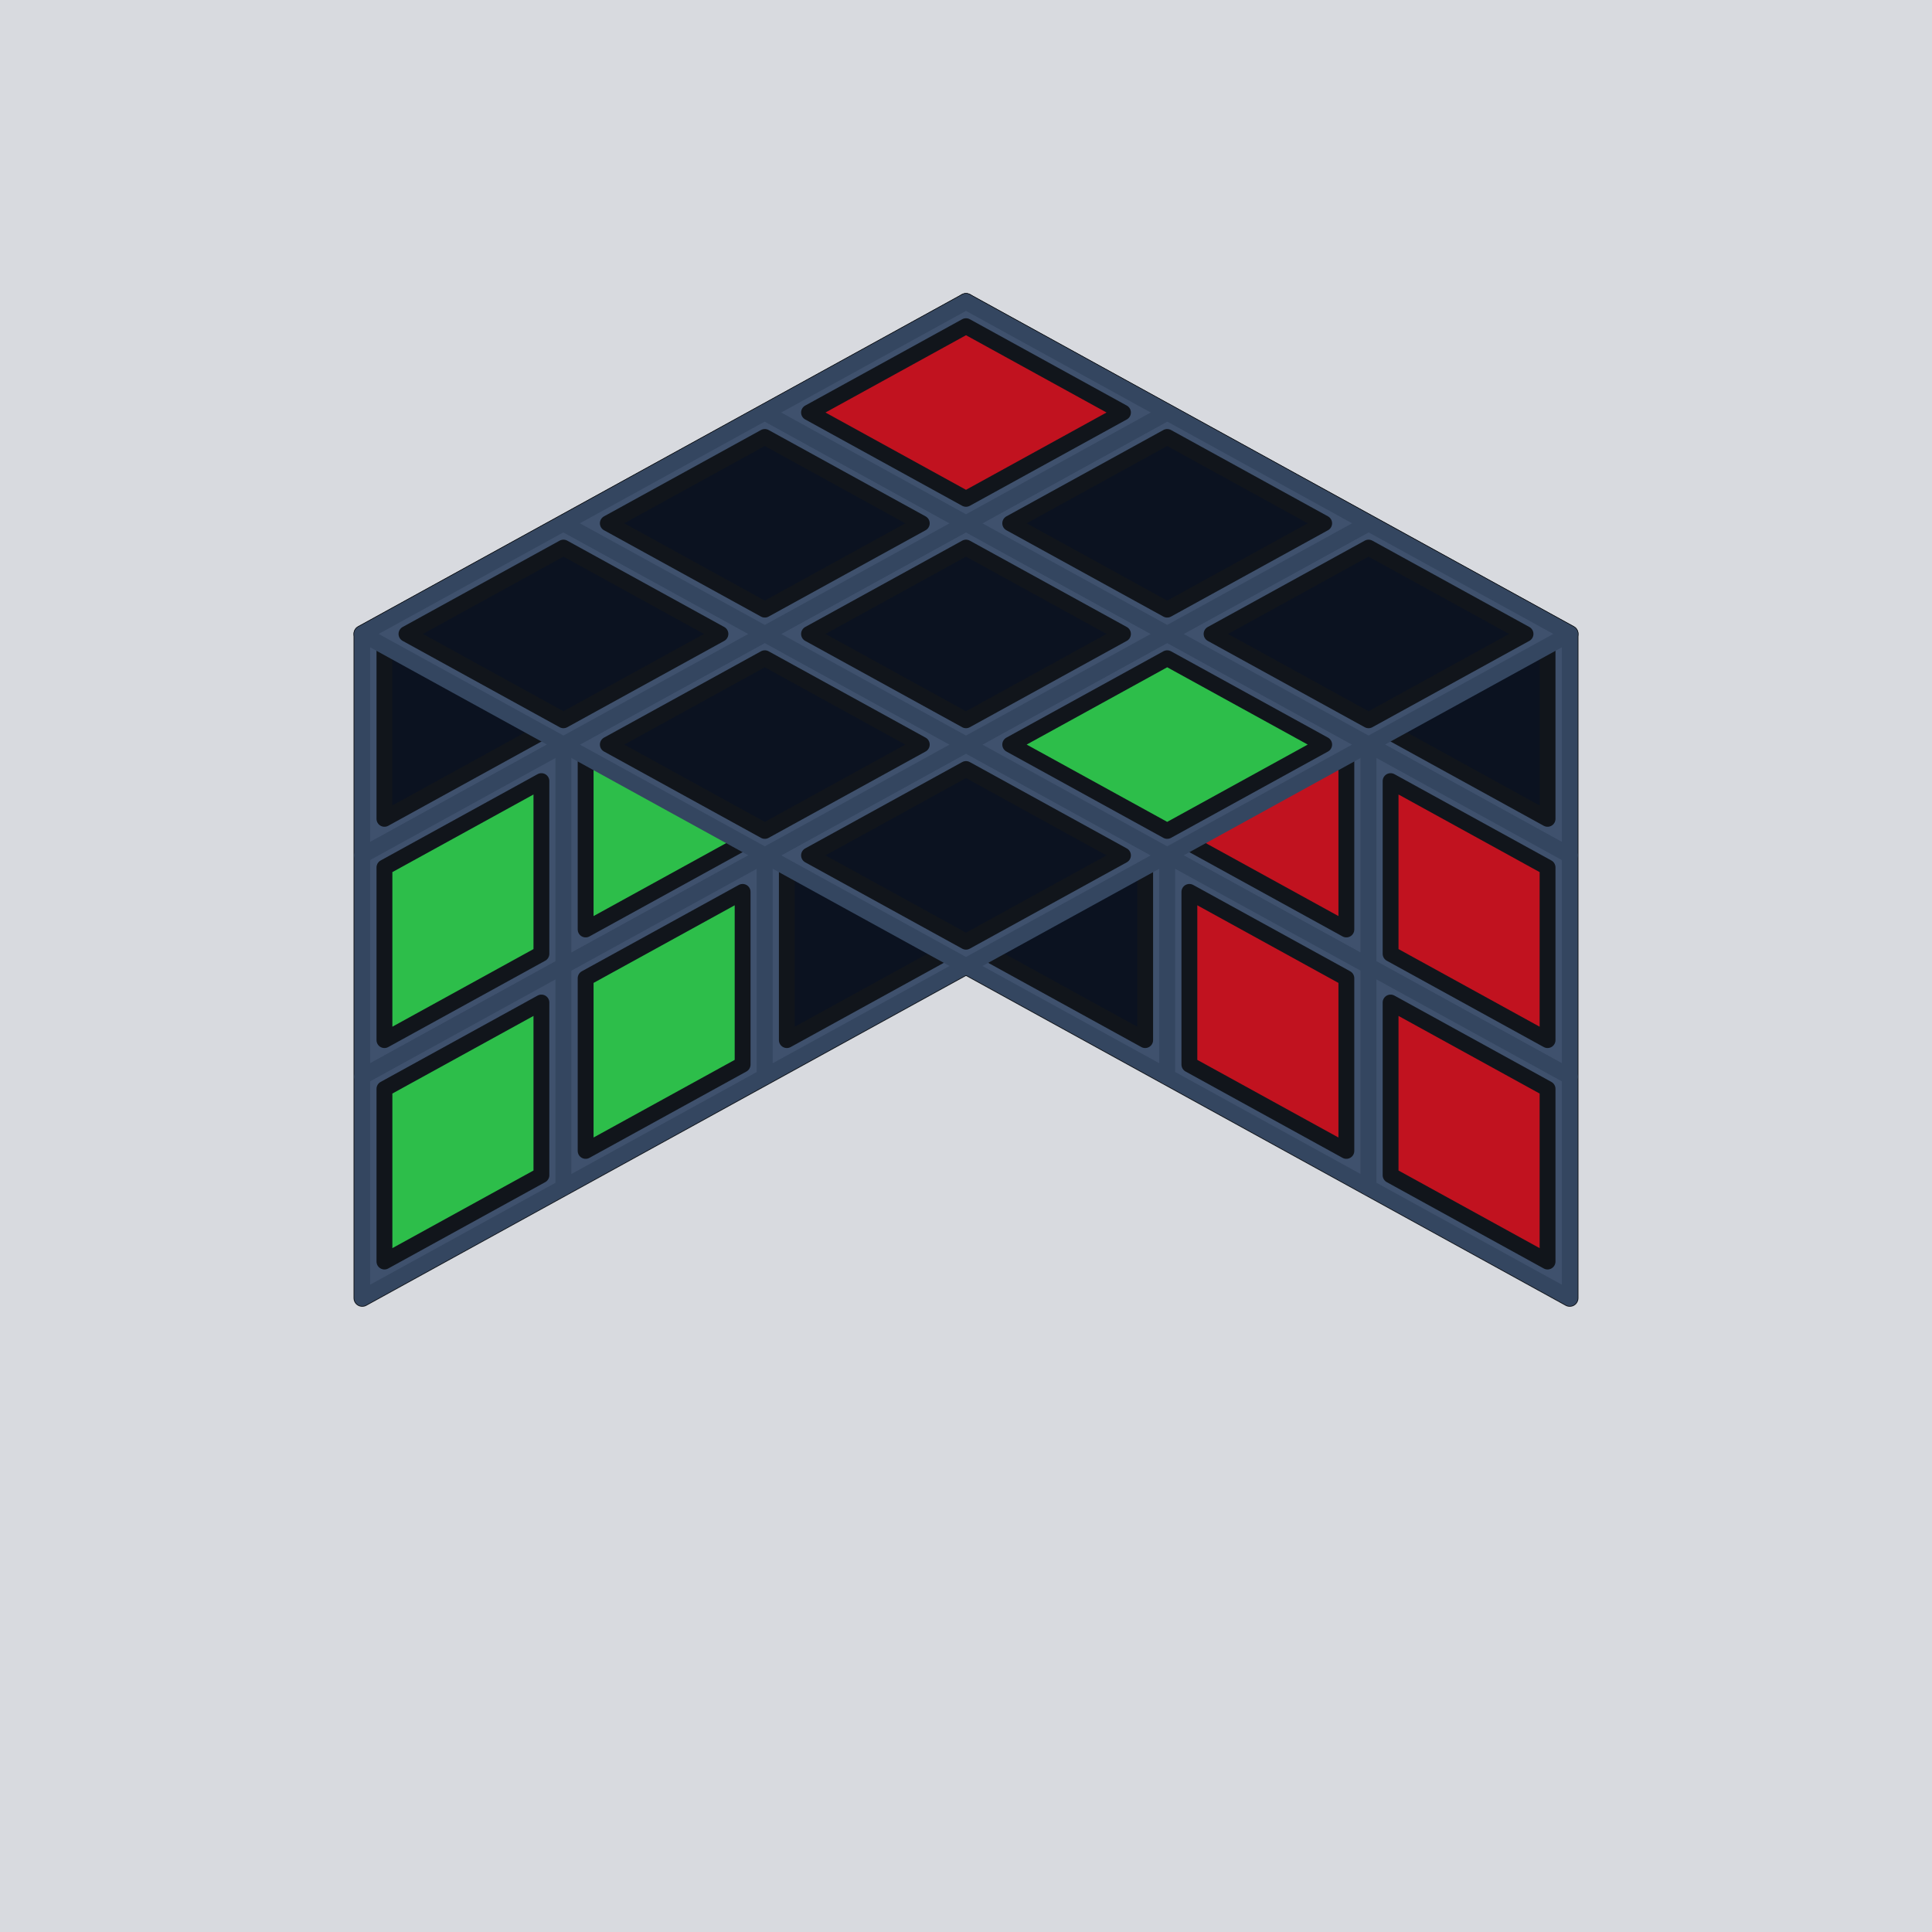
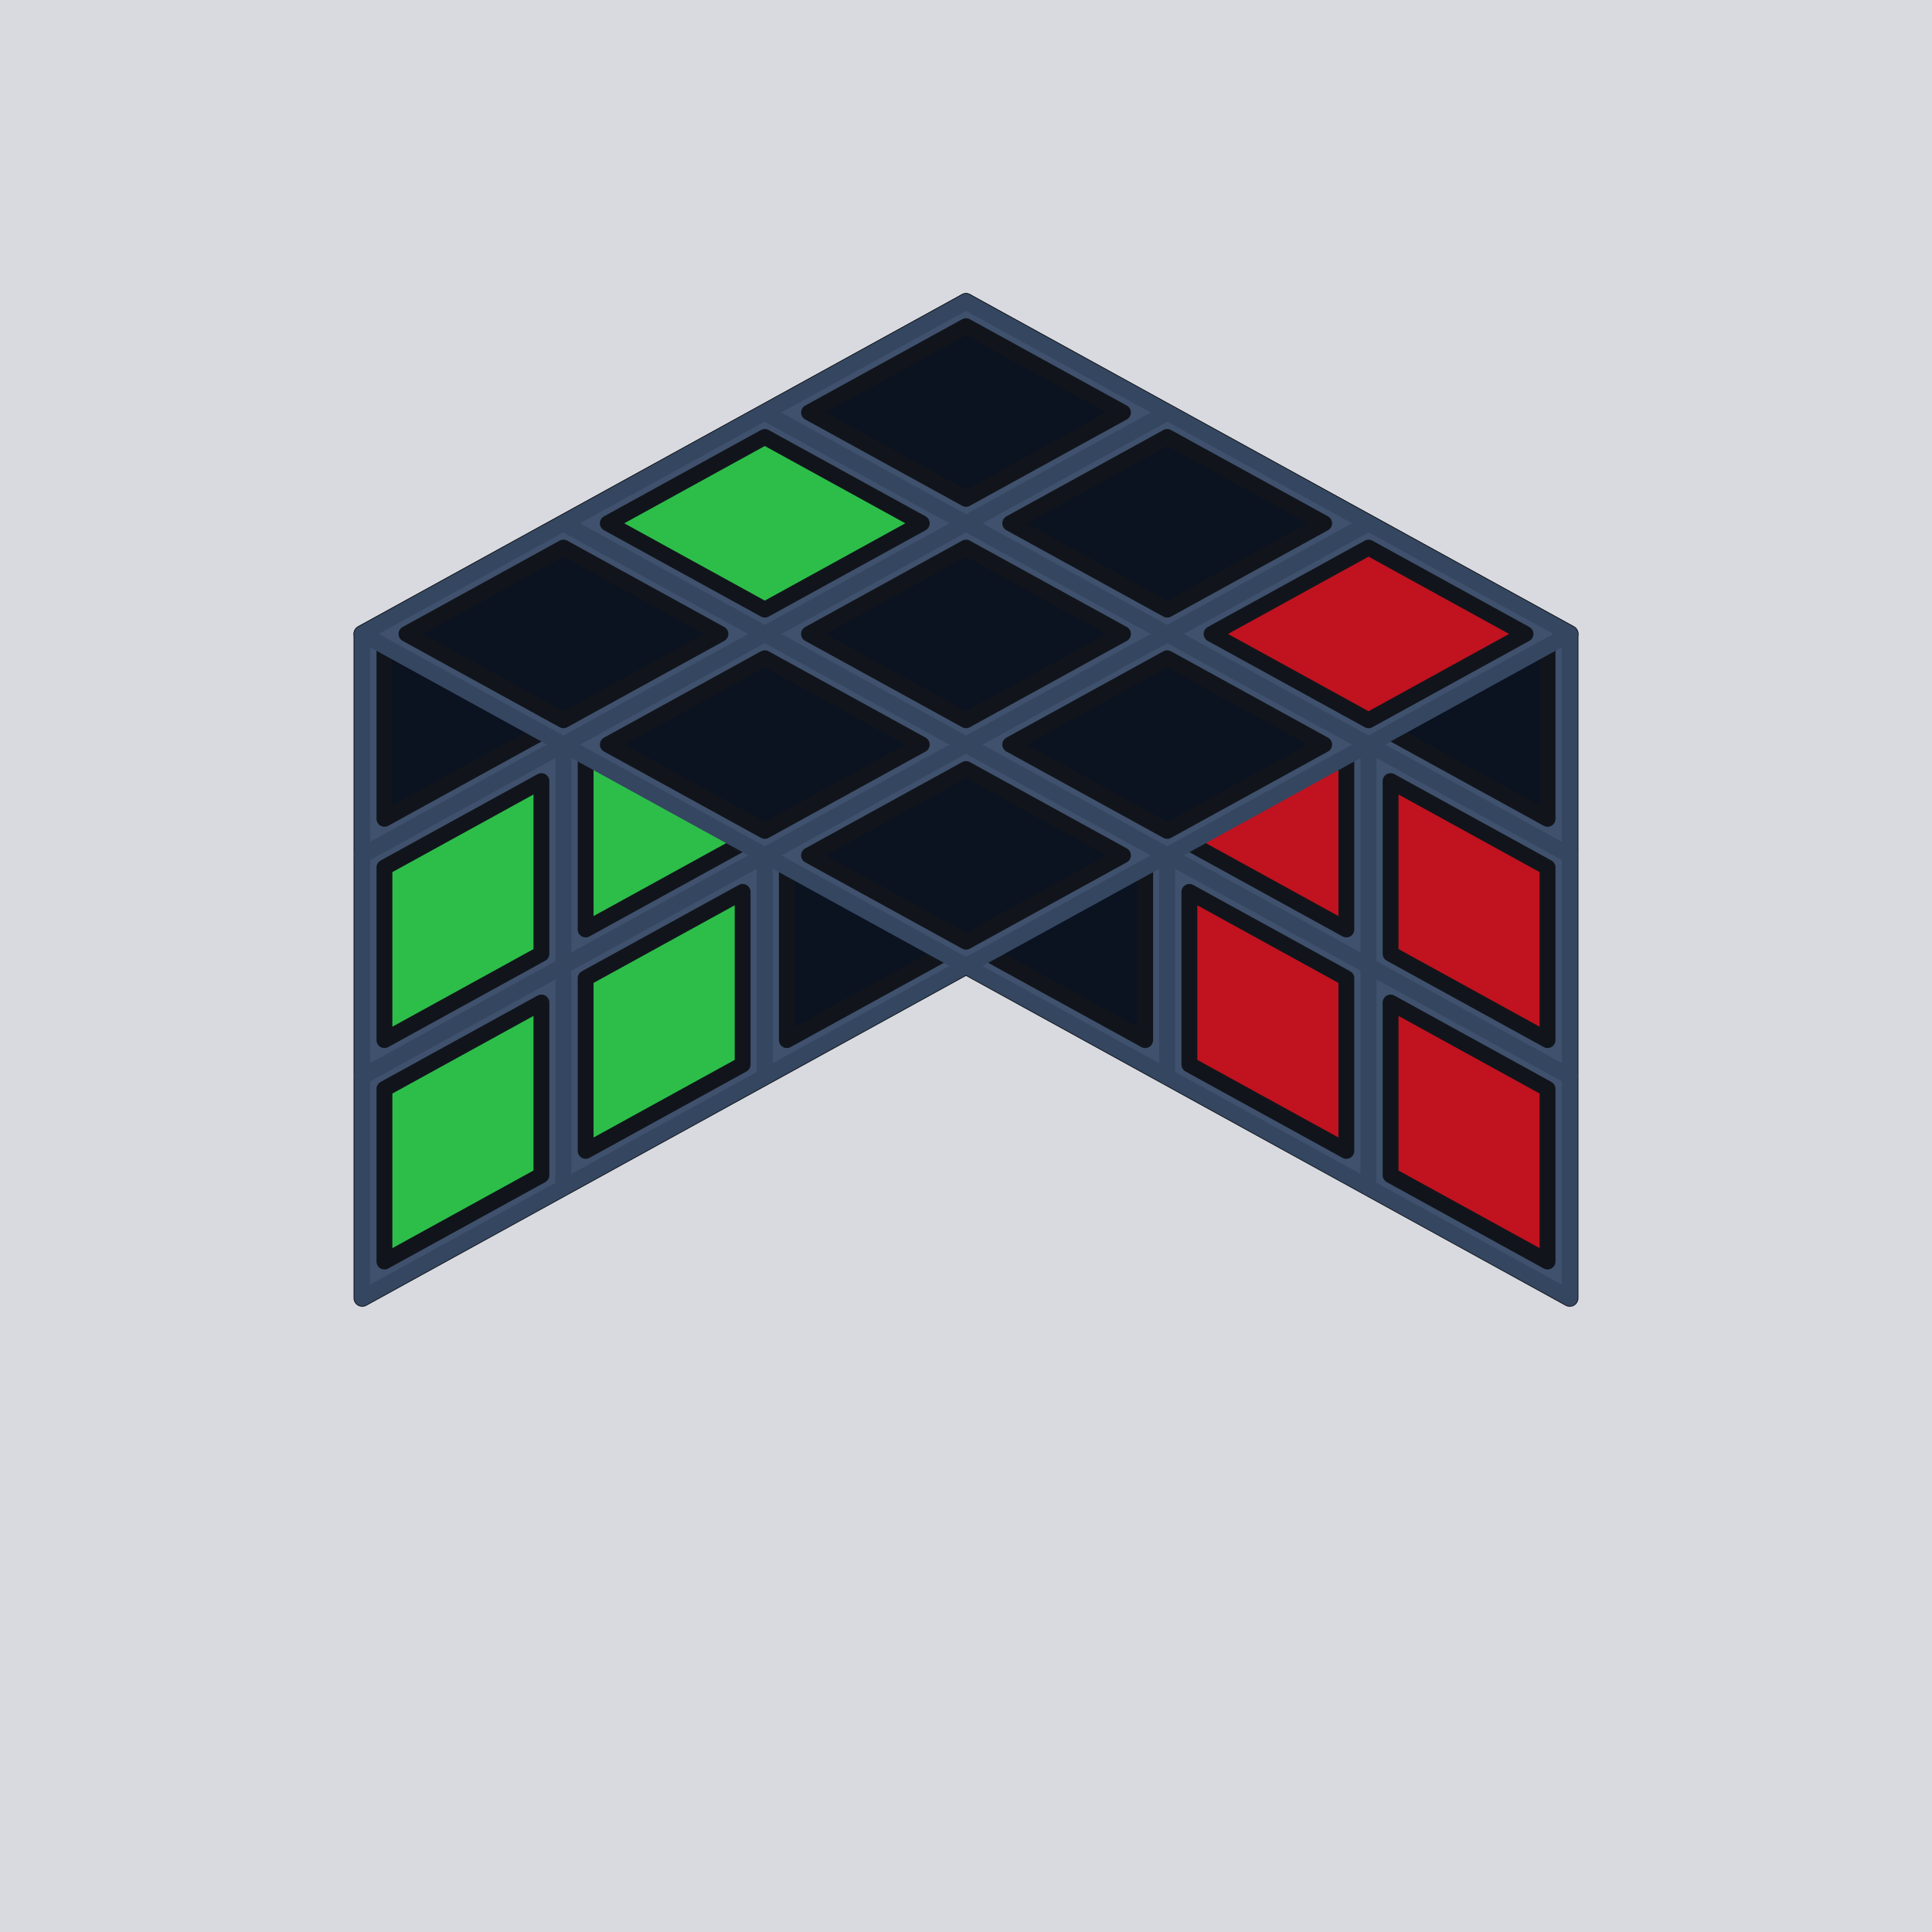
<svg xmlns="http://www.w3.org/2000/svg" viewBox="0 0 128 128">
  <rect x="0" y="0" width="128" height="128" fill="#D8DADF" />
  <polygon points="64.00,64.00 104.00,42.00 64.00,20.00 24.00,42.00" fill="#0B1220" stroke="#11151B" stroke-width="1.15" stroke-linejoin="round" />
  <polygon points="24.00,42.00 64.00,20.00 64.00,64.00 24.00,86.00" fill="#0B1220" stroke="#11151B" stroke-width="1.15" stroke-linejoin="round" />
  <polygon points="64.00,20.00 104.00,42.00 104.00,86.00 64.00,64.00" fill="#0B1220" stroke="#11151B" stroke-width="1.15" stroke-linejoin="round" />
  <polygon points="24.00,42.00 37.33,34.67 37.33,49.33 24.00,56.67" fill="#3F516D" stroke="#344660" stroke-width="1.05" stroke-linejoin="round" />
  <polygon points="25.47,42.81 35.87,37.09 35.87,48.53 25.47,54.25" fill="#0B1220" stroke="#11151B" stroke-width="1.05" stroke-linejoin="round" />
  <polygon points="37.33,34.67 50.67,27.33 50.67,42.00 37.33,49.33" fill="#3F516D" stroke="#344660" stroke-width="1.05" stroke-linejoin="round" />
  <polygon points="38.80,35.47 49.20,29.75 49.20,41.19 38.80,46.91" fill="#0B1220" stroke="#11151B" stroke-width="1.05" stroke-linejoin="round" />
  <polygon points="50.67,27.33 64.00,20.00 64.00,34.67 50.67,42.00" fill="#3F516D" stroke="#344660" stroke-width="1.05" stroke-linejoin="round" />
  <polygon points="52.13,28.14 62.53,22.42 62.53,33.86 52.13,39.58" fill="#2DBE4A" stroke="#11151B" stroke-width="1.05" stroke-linejoin="round" />
  <polygon points="24.00,56.67 37.33,49.33 37.33,64.00 24.00,71.33" fill="#3F516D" stroke="#344660" stroke-width="1.05" stroke-linejoin="round" />
  <polygon points="25.47,57.47 35.87,51.75 35.87,63.19 25.47,68.91" fill="#2DBE4A" stroke="#11151B" stroke-width="1.05" stroke-linejoin="round" />
  <polygon points="37.33,49.33 50.67,42.00 50.67,56.67 37.33,64.00" fill="#3F516D" stroke="#344660" stroke-width="1.05" stroke-linejoin="round" />
  <polygon points="38.80,50.14 49.20,44.42 49.20,55.86 38.80,61.58" fill="#2DBE4A" stroke="#11151B" stroke-width="1.05" stroke-linejoin="round" />
  <polygon points="50.67,42.00 64.00,34.67 64.00,49.33 50.67,56.67" fill="#3F516D" stroke="#344660" stroke-width="1.05" stroke-linejoin="round" />
  <polygon points="52.13,42.81 62.53,37.09 62.53,48.53 52.13,54.25" fill="#0B1220" stroke="#11151B" stroke-width="1.05" stroke-linejoin="round" />
  <polygon points="24.00,71.33 37.33,64.00 37.33,78.67 24.00,86.00" fill="#3F516D" stroke="#344660" stroke-width="1.05" stroke-linejoin="round" />
  <polygon points="25.47,72.14 35.87,66.42 35.87,77.86 25.47,83.58" fill="#2DBE4A" stroke="#11151B" stroke-width="1.05" stroke-linejoin="round" />
  <polygon points="37.33,64.00 50.67,56.67 50.67,71.33 37.33,78.67" fill="#3F516D" stroke="#344660" stroke-width="1.05" stroke-linejoin="round" />
  <polygon points="38.80,64.81 49.20,59.09 49.20,70.53 38.80,76.25" fill="#2DBE4A" stroke="#11151B" stroke-width="1.05" stroke-linejoin="round" />
  <polygon points="50.67,56.67 64.00,49.33 64.00,64.00 50.67,71.33" fill="#3F516D" stroke="#344660" stroke-width="1.05" stroke-linejoin="round" />
  <polygon points="52.13,57.47 62.53,51.75 62.53,63.19 52.13,68.91" fill="#0B1220" stroke="#11151B" stroke-width="1.05" stroke-linejoin="round" />
  <polygon points="64.00,20.00 77.33,27.33 77.33,42.00 64.00,34.67" fill="#3F516D" stroke="#344660" stroke-width="1.05" stroke-linejoin="round" />
  <polygon points="65.47,22.42 75.87,28.14 75.87,39.58 65.47,33.86" fill="#F4F4F4" stroke="#11151B" stroke-width="1.05" stroke-linejoin="round" />
  <polygon points="77.33,27.33 90.67,34.67 90.67,49.33 77.33,42.00" fill="#3F516D" stroke="#344660" stroke-width="1.05" stroke-linejoin="round" />
  <polygon points="78.80,29.75 89.20,35.47 89.20,46.91 78.80,41.19" fill="#0B1220" stroke="#11151B" stroke-width="1.05" stroke-linejoin="round" />
  <polygon points="90.67,34.67 104.00,42.00 104.00,56.67 90.67,49.33" fill="#3F516D" stroke="#344660" stroke-width="1.05" stroke-linejoin="round" />
  <polygon points="92.13,37.09 102.53,42.81 102.53,54.25 92.13,48.53" fill="#0B1220" stroke="#11151B" stroke-width="1.05" stroke-linejoin="round" />
  <polygon points="64.00,34.67 77.33,42.00 77.33,56.67 64.00,49.33" fill="#3F516D" stroke="#344660" stroke-width="1.05" stroke-linejoin="round" />
  <polygon points="65.47,37.09 75.87,42.81 75.87,54.25 65.47,48.53" fill="#0B1220" stroke="#11151B" stroke-width="1.05" stroke-linejoin="round" />
  <polygon points="77.33,42.00 90.67,49.33 90.67,64.00 77.33,56.67" fill="#3F516D" stroke="#344660" stroke-width="1.05" stroke-linejoin="round" />
  <polygon points="78.80,44.42 89.20,50.14 89.20,61.58 78.80,55.86" fill="#C1121F" stroke="#11151B" stroke-width="1.05" stroke-linejoin="round" />
  <polygon points="90.67,49.33 104.00,56.67 104.00,71.33 90.67,64.00" fill="#3F516D" stroke="#344660" stroke-width="1.05" stroke-linejoin="round" />
  <polygon points="92.13,51.75 102.53,57.47 102.53,68.91 92.13,63.19" fill="#C1121F" stroke="#11151B" stroke-width="1.05" stroke-linejoin="round" />
  <polygon points="64.00,49.33 77.33,56.67 77.33,71.33 64.00,64.00" fill="#3F516D" stroke="#344660" stroke-width="1.05" stroke-linejoin="round" />
  <polygon points="65.47,51.75 75.87,57.47 75.87,68.91 65.47,63.19" fill="#0B1220" stroke="#11151B" stroke-width="1.05" stroke-linejoin="round" />
  <polygon points="77.33,56.67 90.67,64.00 90.67,78.67 77.33,71.33" fill="#3F516D" stroke="#344660" stroke-width="1.05" stroke-linejoin="round" />
  <polygon points="78.80,59.09 89.20,64.81 89.20,76.25 78.80,70.53" fill="#C1121F" stroke="#11151B" stroke-width="1.05" stroke-linejoin="round" />
  <polygon points="90.67,64.00 104.00,71.33 104.00,86.00 90.67,78.67" fill="#3F516D" stroke="#344660" stroke-width="1.05" stroke-linejoin="round" />
  <polygon points="92.13,66.42 102.53,72.14 102.53,83.58 92.13,77.86" fill="#C1121F" stroke="#11151B" stroke-width="1.05" stroke-linejoin="round" />
  <polygon points="64.00,64.00 77.33,56.67 64.00,49.33 50.67,56.67" fill="#3F516D" stroke="#344660" stroke-width="1.05" stroke-linejoin="round" />
  <polygon points="64.00,62.39 74.40,56.67 64.00,50.95 53.60,56.67" fill="#0B1220" stroke="#11151B" stroke-width="1.05" stroke-linejoin="round" />
  <polygon points="77.33,56.67 90.67,49.33 77.33,42.00 64.00,49.33" fill="#3F516D" stroke="#344660" stroke-width="1.05" stroke-linejoin="round" />
-   <polygon points="77.33,55.05 87.73,49.33 77.33,43.61 66.93,49.33" fill="#2DBE4A" stroke="#11151B" stroke-width="1.05" stroke-linejoin="round" />
+   <polygon points="77.33,55.05 87.73,49.33 77.33,43.61 66.93,49.33" fill="#0B1220" stroke="#11151B" stroke-width="1.05" stroke-linejoin="round" />
  <polygon points="90.67,49.33 104.00,42.00 90.67,34.67 77.33,42.00" fill="#3F516D" stroke="#344660" stroke-width="1.05" stroke-linejoin="round" />
-   <polygon points="90.67,47.72 101.07,42.00 90.67,36.28 80.27,42.00" fill="#0B1220" stroke="#11151B" stroke-width="1.05" stroke-linejoin="round" />
+   <polygon points="90.67,47.72 101.07,42.00 90.67,36.28 80.27,42.00" fill="#C1121F" stroke="#11151B" stroke-width="1.05" stroke-linejoin="round" />
  <polygon points="50.67,56.67 64.00,49.33 50.67,42.00 37.33,49.33" fill="#3F516D" stroke="#344660" stroke-width="1.05" stroke-linejoin="round" />
  <polygon points="50.67,55.05 61.07,49.33 50.67,43.61 40.27,49.33" fill="#0B1220" stroke="#11151B" stroke-width="1.05" stroke-linejoin="round" />
  <polygon points="64.00,49.33 77.33,42.00 64.00,34.67 50.67,42.00" fill="#3F516D" stroke="#344660" stroke-width="1.05" stroke-linejoin="round" />
  <polygon points="64.00,47.72 74.40,42.00 64.00,36.28 53.60,42.00" fill="#0B1220" stroke="#11151B" stroke-width="1.05" stroke-linejoin="round" />
  <polygon points="77.33,42.00 90.67,34.67 77.33,27.33 64.00,34.67" fill="#3F516D" stroke="#344660" stroke-width="1.05" stroke-linejoin="round" />
  <polygon points="77.33,40.39 87.73,34.67 77.33,28.95 66.93,34.67" fill="#0B1220" stroke="#11151B" stroke-width="1.05" stroke-linejoin="round" />
  <polygon points="37.33,49.33 50.67,42.00 37.33,34.67 24.00,42.00" fill="#3F516D" stroke="#344660" stroke-width="1.05" stroke-linejoin="round" />
  <polygon points="37.33,47.72 47.73,42.00 37.33,36.28 26.93,42.00" fill="#0B1220" stroke="#11151B" stroke-width="1.05" stroke-linejoin="round" />
  <polygon points="50.67,42.00 64.00,34.67 50.67,27.33 37.33,34.67" fill="#3F516D" stroke="#344660" stroke-width="1.05" stroke-linejoin="round" />
-   <polygon points="50.67,40.39 61.07,34.67 50.67,28.95 40.27,34.67" fill="#0B1220" stroke="#11151B" stroke-width="1.05" stroke-linejoin="round" />
+   <polygon points="50.67,40.39 61.07,34.67 50.67,28.95 40.27,34.67" fill="#2DBE4A" stroke="#11151B" stroke-width="1.05" stroke-linejoin="round" />
  <polygon points="64.00,34.67 77.33,27.33 64.00,20.00 50.67,27.33" fill="#3F516D" stroke="#344660" stroke-width="1.05" stroke-linejoin="round" />
-   <polygon points="64.00,33.05 74.40,27.33 64.00,21.61 53.60,27.33" fill="#C1121F" stroke="#11151B" stroke-width="1.05" stroke-linejoin="round" />
+   <polygon points="64.00,33.05 74.40,27.33 64.00,21.61 53.60,27.33" fill="#0B1220" stroke="#11151B" stroke-width="1.05" stroke-linejoin="round" />
</svg>
